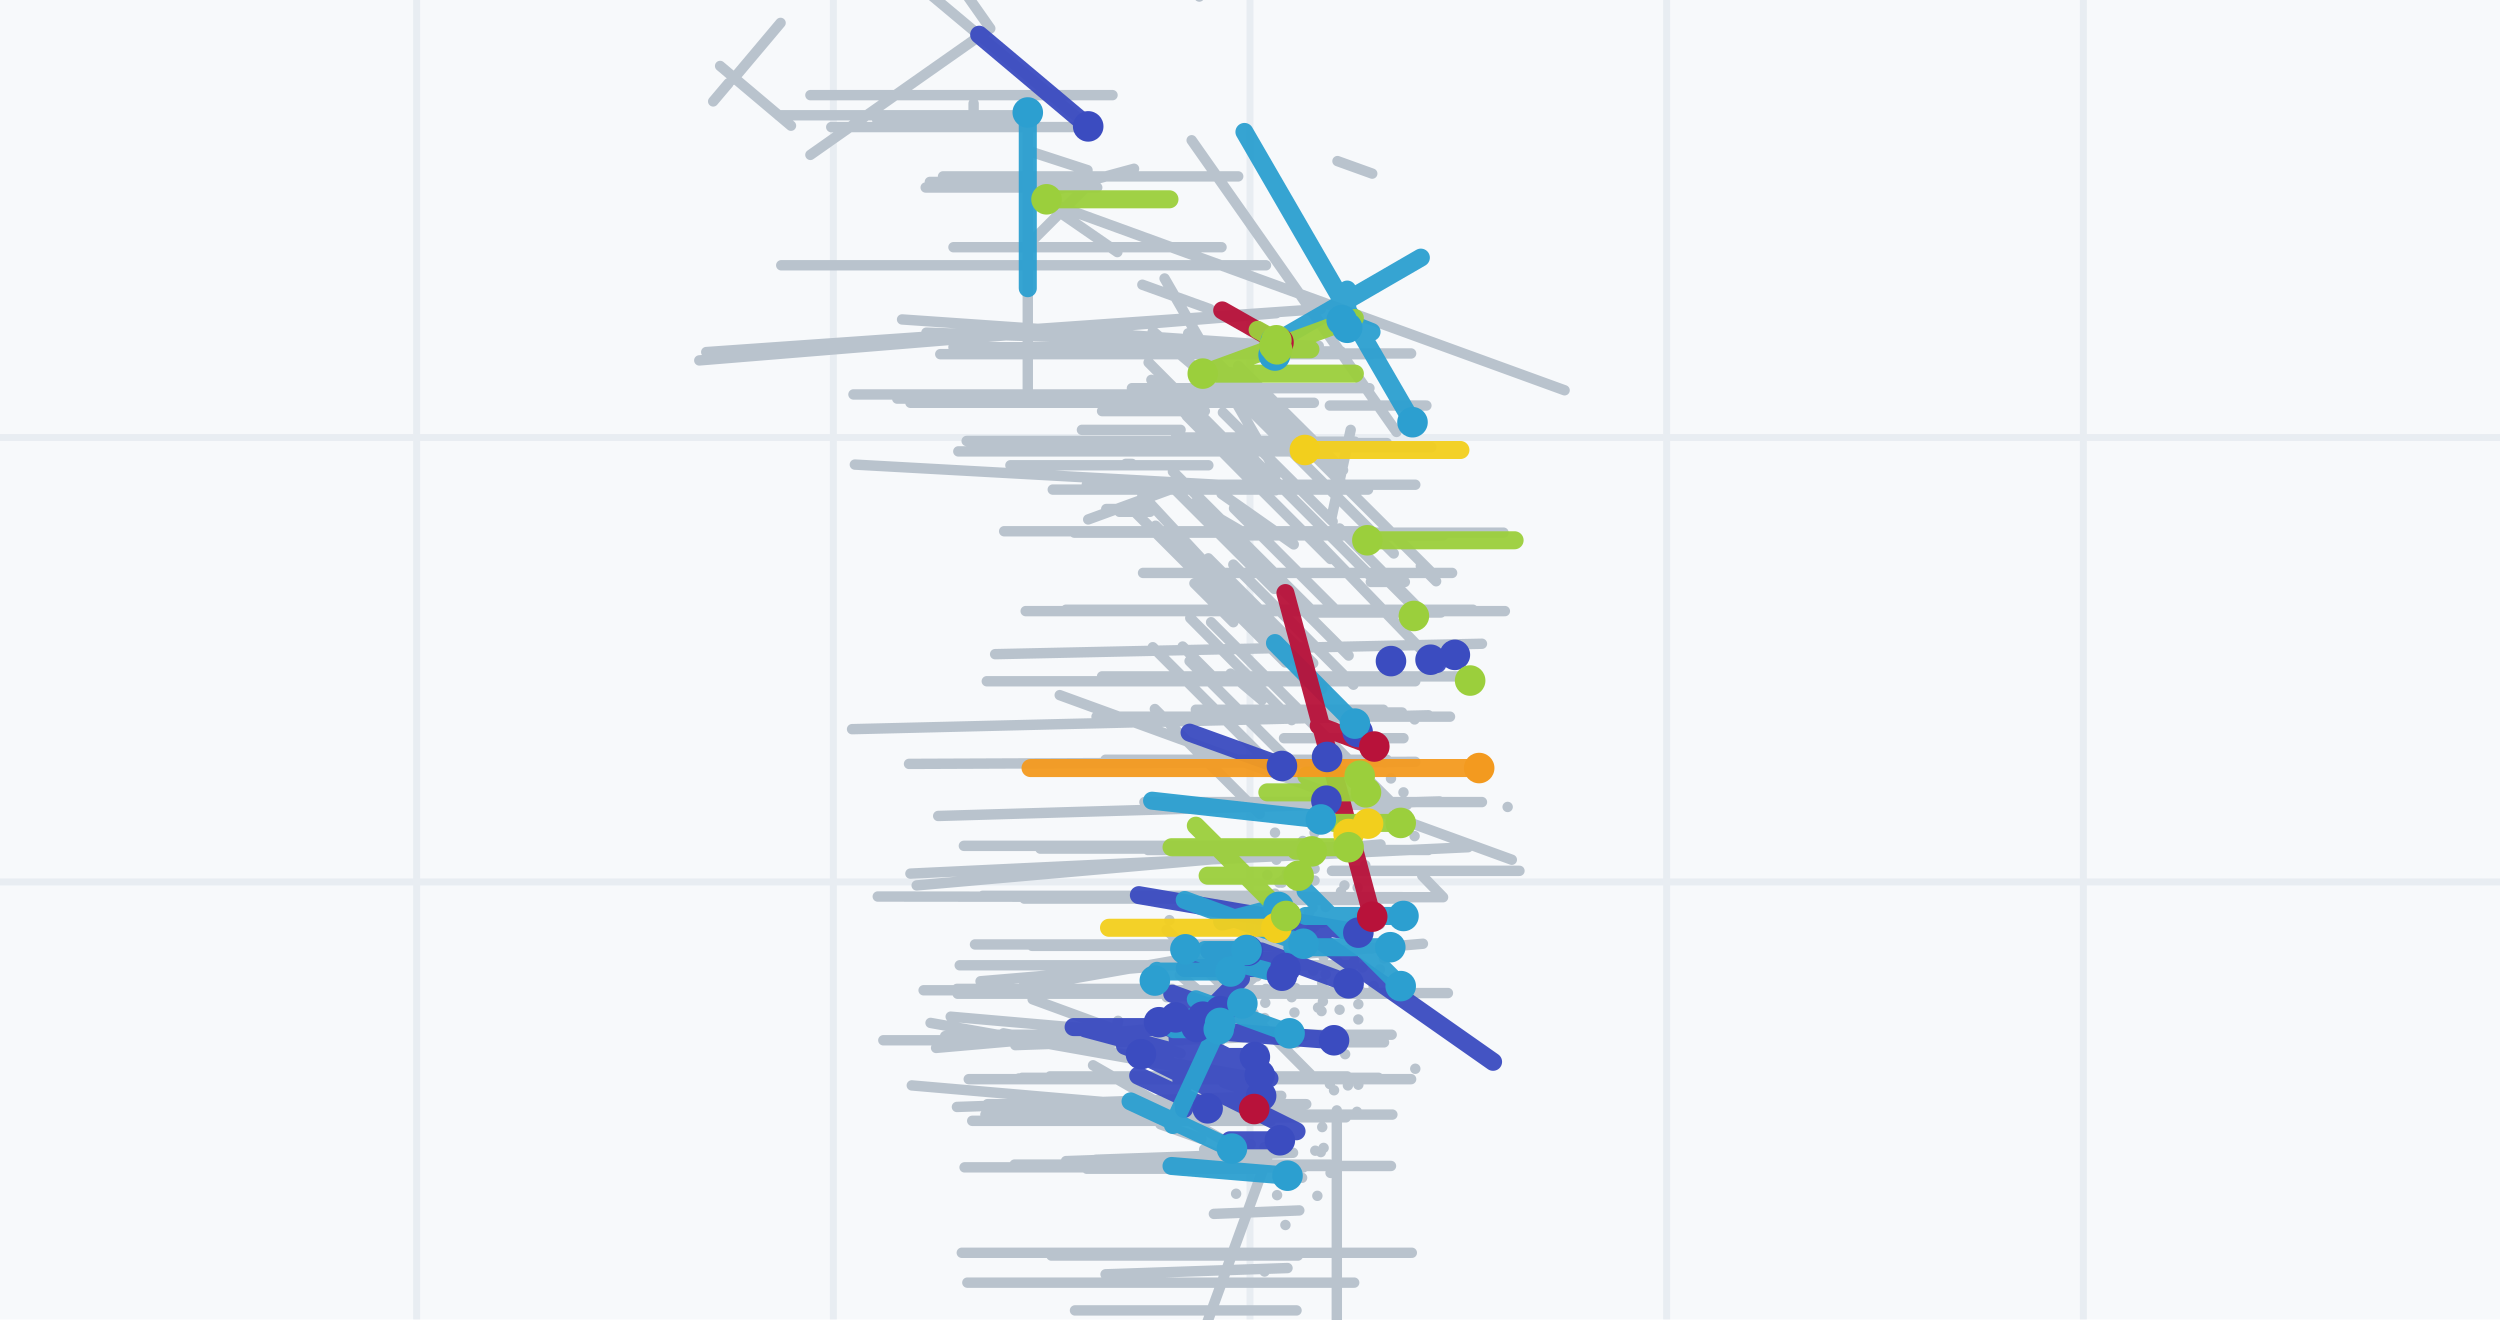
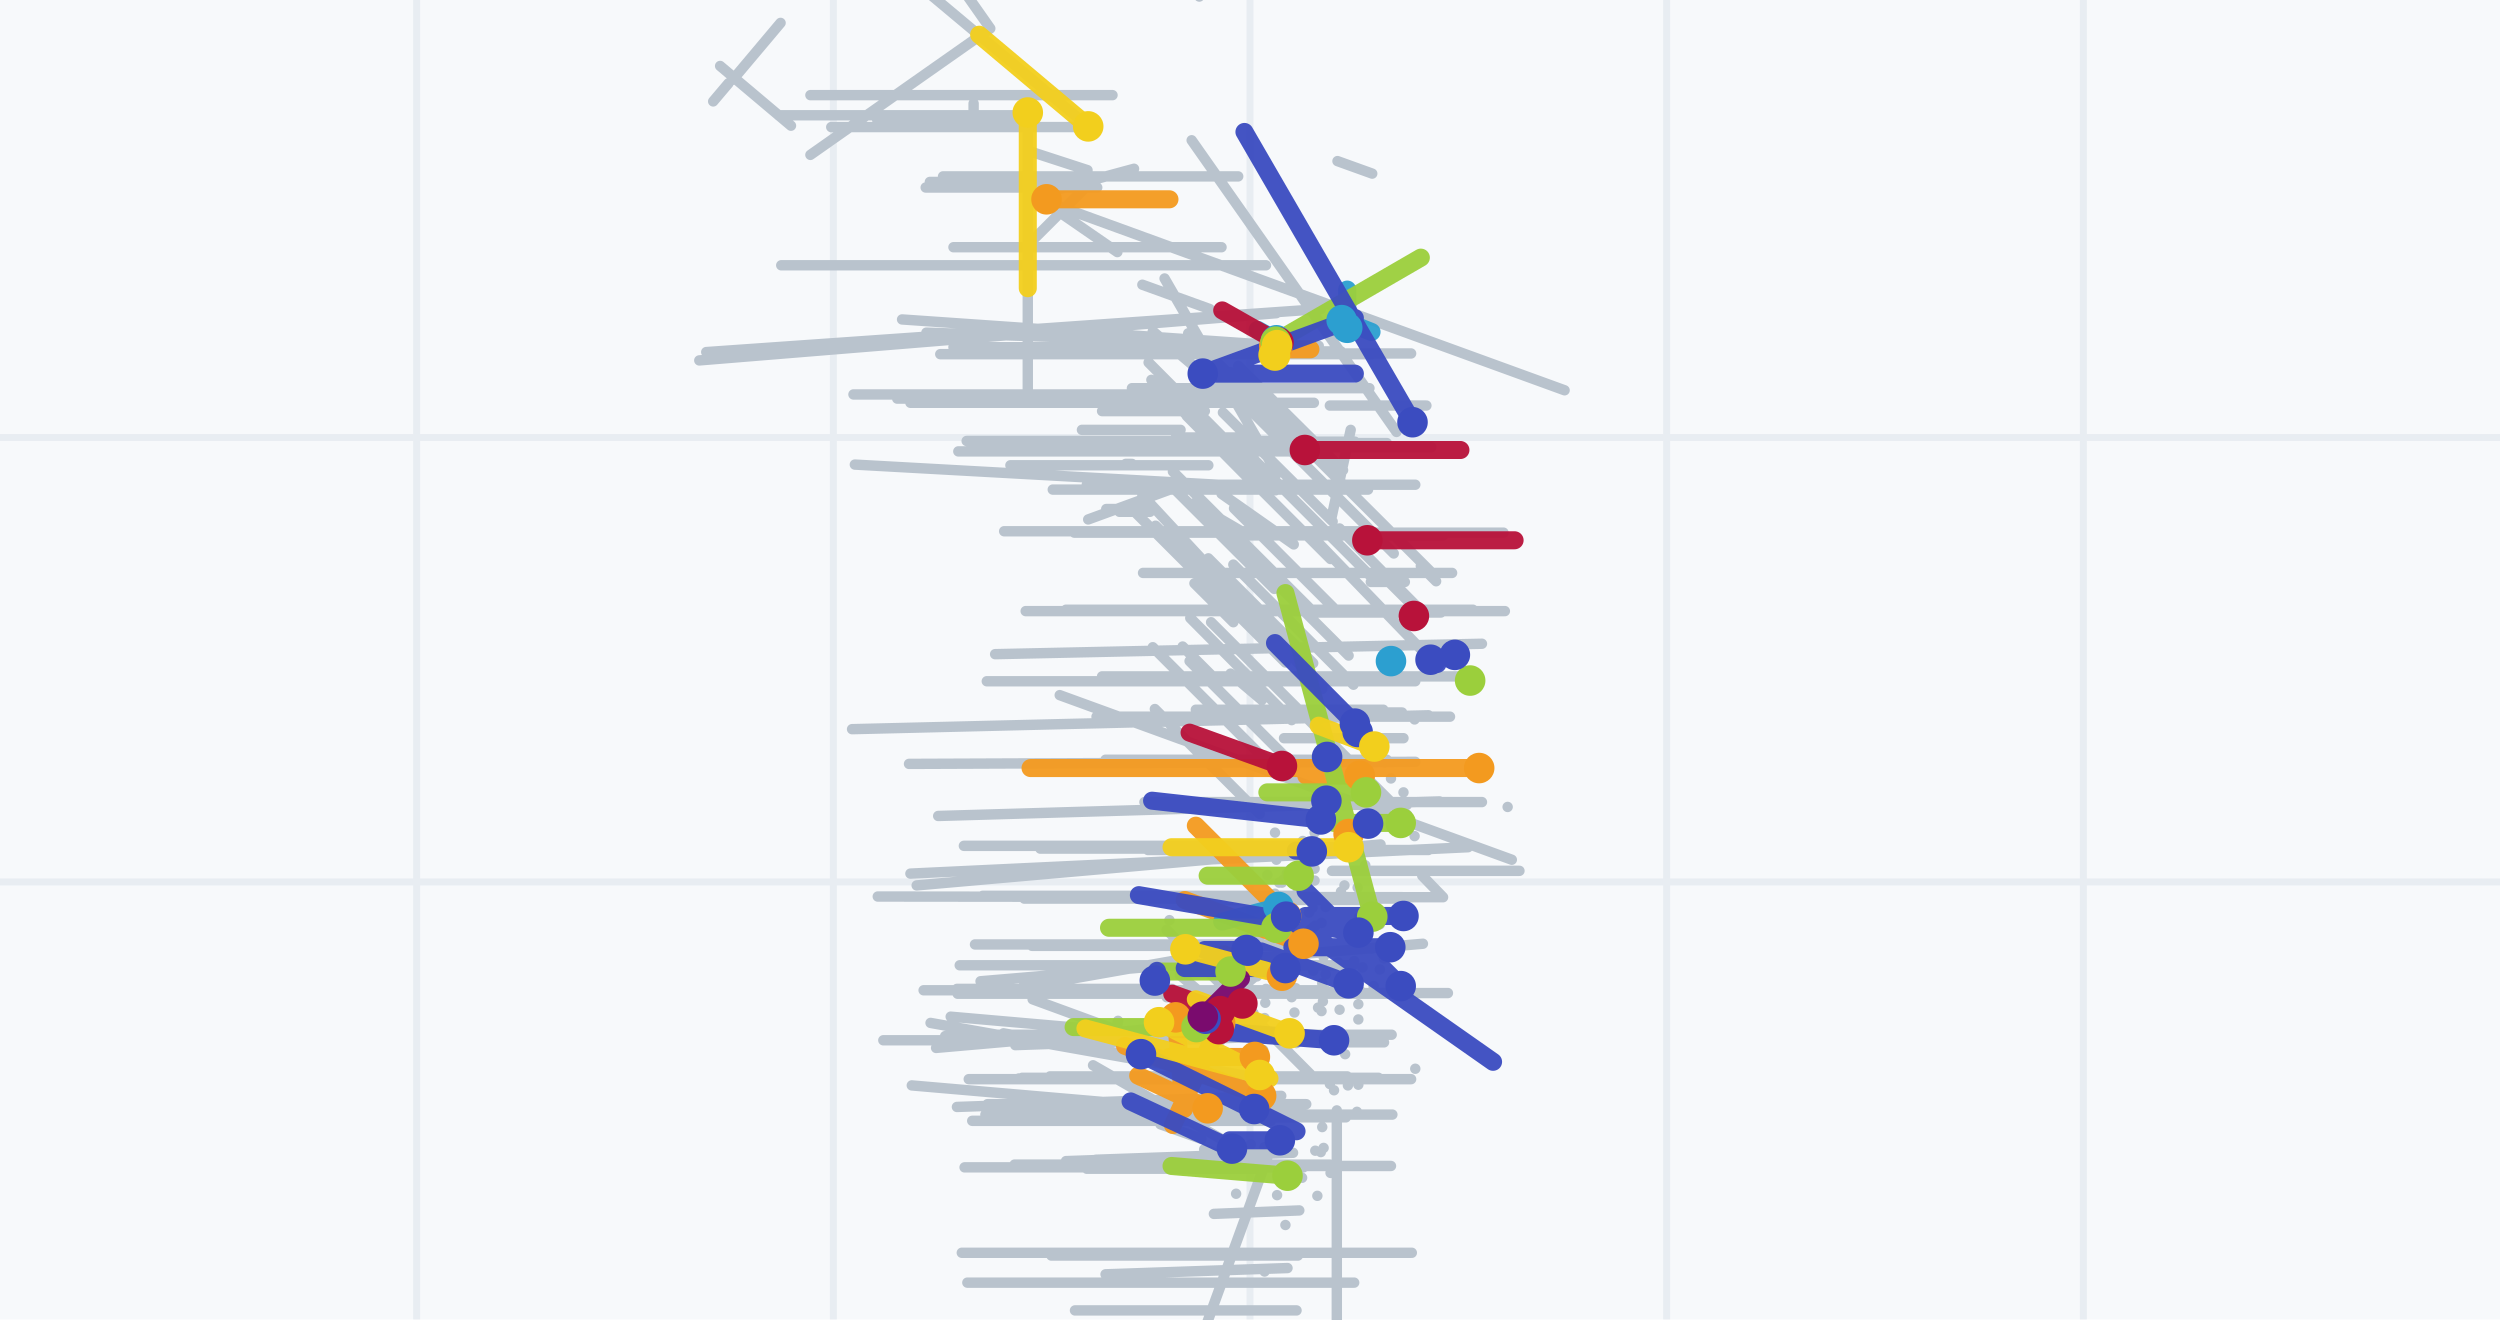
<svg xmlns="http://www.w3.org/2000/svg" viewBox="0 0 360 190" width="360" height="190" role="img" aria-label="drill plan">
  <rect width="360" height="190" fill="#f7f9fb" />
  <line x1="60" y1="0" x2="60" y2="190" stroke="#e8edf2" />
  <line x1="120" y1="0" x2="120" y2="190" stroke="#e8edf2" />
  <line x1="180" y1="0" x2="180" y2="190" stroke="#e8edf2" />
  <line x1="240" y1="0" x2="240" y2="190" stroke="#e8edf2" />
  <line x1="300" y1="0" x2="300" y2="190" stroke="#e8edf2" />
  <line x1="0" y1="63" x2="360" y2="63" stroke="#e8edf2" />
  <line x1="0" y1="127" x2="360" y2="127" stroke="#e8edf2" />
  <path d="M201.9 102.6L194.7 102.6M170.0 151.7L148.7 143.9M173.0 164.0L167.1 161.9M193.4 118.8L188.9 118.8M202.1 106.3L184.9 106.3M169.9 140.4L180.8 149.6M168.4 152.0L166.6 151.4M182.6 158.2L176.2 155.9M177.1 166.9L173.4 165.5M190.4 99.2L164.5 71.3M181.7 100.8L177.2 97.0M177.6 89.6L172.0 84.0M189.0 88.0L168.9 67.9M186.0 103.7L171.4 89.0M204.1 87.4L192.9 76.1M183.5 84.8L168.4 69.7M198.2 83.8L177.8 63.4M192.3 87.8L177.7 73.2M186.3 78.4L175.9 71.1M185.1 95.4L163.1 73.4M173.5 59.2L158.7 59.2M179.1 76.7L171.9 72.5M166.0 73.3L159.3 73.3M165.6 73.7L161.2 73.7M170.0 61.9L155.8 61.9M170.1 69.9L156.7 74.8M163.0 66.8L162.1 66.8M179.6 68.7L170.9 59.9M183.7 70.6L165.4 52.2M191.7 74.9L176.1 59.4M174.0 67.0L145.5 67.0M194.9 98.6L177.6 81.3M186.6 63.5L171.1 48.0M193.4 67.7L178.3 52.7M200.7 79.7L175.5 54.5M206.3 82.6L177.2 53.6M156.7 18.2L131.7 -2.7M147.3 16.6L112.1 16.6M148.0 16.2L148.0 57.8M189.1 95.5L174.0 80.4M142.6 4.1L127.0 -18.1M142.6 4.1L116.7 22.3M183.1 165.0L162.6 221.3M192.5 159.9L192.5 223.7M140.2 17.8L140.2 14.9M164.5 41.0L174.2 44.5M150.6 29.2L160.9 36.3M150.4 27.8L163.3 24.3M183.5 92.7L166.4 75.7M141.4 26.4L156.3 26.4M167.7 40.1L183.9 68.2M174.2 146.1L189.4 133.3M104.9 12.0L102.7 14.6M105.5 11.5L112.4 3.3M103.7 9.5L113.9 18.1M181.4 117.2L166.3 102.1M173.2 53.8L166.0 47.7M191.5 58.4L205.4 58.4M197.4 83.8L202.3 83.8M191.7 74.7L194.5 61.9M182.4 109.6L166.0 93.2M186.5 110.4L171.3 95.2M174.7 97.5L170.3 93.1M168.0 143.6L186.6 142.3M157.7 26.2L133.9 26.2M157.6 25.7L148.4 34.9M194.2 94.4L193.7 93.9M193.9 94.1L173.1 73.3M191.6 80.5L165.8 54.7M205.3 94.2L188.9 77.2M178.9 139.6L171.5 139.6M201.9 117.1L174.4 89.6M203.8 87.6L198.7 82.5M188.7 154.7L168.0 133.9M207.8 129.2L204.8 126.1M191.9 150.1L199.3 150.1M191.8 125.4L218.8 125.4M204.8 88.8L204.8 88.8M191.9 75.1L191.9 75.1M213.4 115.5L164.8 115.5M206.8 83.7L204.6 81.5M160.9 147.5L161.0 147.0M156.6 24.5L148.0 21.7M185.0 163.8L183.4 163.8M217.7 123.8L152.6 100.1M225.3 56.2L148.6 28.3M197.6 25.0L192.6 23.2M190.2 44.5L101.7 50.7M183.8 45.1L100.7 51.9M197.2 55.9L163.0 55.9M182.9 57.4L129.2 57.4M179.1 56.8L122.9 56.8M199.7 63.8L143.5 63.8M189.2 58.0L131.1 58.0M190.2 65.0L138.0 65.0M197.0 70.5L151.6 70.5M203.8 69.8L156.5 69.8M178.2 63.0L169.3 63.0M188.0 70.5L123.1 66.9M195.8 76.5L144.6 76.5M209.1 82.5L164.6 82.5M212.1 87.8L153.5 87.8M193.1 50.6L153.6 50.6M211.4 122.0L131.1 125.8M207.7 129.2L126.4 129.1M204.9 135.9L141.2 141.3M213.4 92.7L143.3 94.2M205.7 103.0L122.7 105.0M207.3 115.4L135.1 117.5M203.8 109.7L130.9 110.0M182.9 57.4L182.9 57.4M196.0 142.8L156.0 142.8M208.8 103.2L157.9 103.2M199.2 102.2L172.2 102.2M197.5 115.8L169.2 115.8M202.6 115.9L169.4 115.9M174.1 160.0L131.3 156.3M183.0 161.4L140.0 161.4M181.4 167.2L157.4 153.4M170.6 153.8L134.0 147.3M170.2 149.8L127.2 149.8M168.8 142.4L137.8 142.4M171.0 138.0L147.2 142.2M175.8 149.8L136.9 146.4M181.5 146.8L134.8 150.9M188.1 159.0L142.2 159.0M175.6 155.4L139.5 155.4M188.7 155.3L146.7 155.3M187.8 149.2L136.1 149.2M193.8 160.9L145.0 160.9M187.7 168.1L138.9 168.1M200.5 160.5L141.9 160.5M198.5 155.2L147.2 155.2M195.5 149.0L141.8 149.0M200.4 149.0L187.0 149.0M187.7 136.2L148.6 136.2M196.3 129.6L170.4 129.6M194.4 122.0L181.2 122.0M182.4 136.0L140.4 136.0M186.5 129.0L141.5 129.0M187.3 121.8L168.3 121.8M197.1 112.5L197.1 112.5M195.0 138.4L195.0 138.4M195.5 127.8L195.5 127.8M179.8 139.9L179.8 139.9M186.7 128.7L186.7 128.7M188.5 131.4L188.5 131.4M184.2 127.1L184.2 127.1M180.7 134.9L180.7 134.9M199.3 138.0L199.3 138.0M196.7 135.1L196.7 135.1M175.9 35.6L137.3 35.6M186.9 180.8L151.4 180.8M178.3 25.4L135.8 25.4M203.3 180.4L138.5 180.4M195.0 184.7L139.3 184.7M186.7 188.7L154.8 188.7M148.5 17.2L126.3 17.2M200.8 143.1L137.9 143.1M194.8 139.0L138.2 139.0M190.9 142.6L133.0 142.6M205.7 122.4L165.3 122.4M198.8 121.6L132.0 127.5M189.9 49.8L133.4 47.9M184.7 49.8L129.9 46.0M178.5 50.0L137.3 50.0M190.8 122.2L149.8 122.2M195.1 63.6L141.4 63.6M181.6 143.0L139.4 143.0M175.2 142.6L139.6 142.6M199.7 109.4L159.2 109.4M185.8 63.5L139.2 63.5M206.1 64.4L152.7 64.4M203.2 50.9L151.1 50.9M197.5 51.0L135.4 51.0M182.1 121.8L138.8 121.8M165.4 142.6L144.0 142.6M208.5 143.0L140.2 143.0M191.5 167.7L146.1 167.7M200.3 167.9L149.0 167.9M194.0 155.0L151.2 155.0M203.2 155.4L156.4 155.4M156.5 18.3L119.7 18.3M160.2 13.7L116.7 13.7M158.0 27.0L133.3 27.0M201.9 129.4L147.5 129.4M181.6 155.3L144.5 148.8M181.4 168.3L156.5 168.3M203.8 98.1L142.1 98.1M211.1 97.4L158.7 97.4M207.5 88.2L189.7 88.2M216.7 88.0L147.7 88.0M207.8 77.1L176.3 77.1M216.5 76.7L154.7 76.7M182.3 38.2L112.5 38.2M190.3 145.6L190.3 145.6M217.1 116.2L217.1 116.2M172.7 -0.5L172.7 -0.5M193.6 127.5L193.6 127.5M190.4 162.3L190.4 162.3M203.7 120.4L203.7 120.4M203.8 153.9L203.8 153.9M203.7 103.6L203.7 103.6M197.1 111.0L197.1 111.0M195.5 110.2L195.5 110.2M195.6 113.1L195.6 113.1M195.8 142.8L195.8 142.8M195.6 136.7L195.6 136.7M197.3 131.1L197.3 131.1M197.0 134.4L197.0 134.4M197.5 136.6L197.5 136.6M199.4 109.8L199.4 109.8M200.3 112.1L200.3 112.1M202.1 114.1L202.1 114.1M202.6 117.3L202.6 117.3M198.7 139.6L198.7 139.6M195.7 132.1L195.7 132.1M189.8 145.1L189.8 145.1M192.5 143.1L192.5 143.1M182.1 138.0L182.1 138.0M198.7 133.1L198.7 133.1M185.5 132.0L185.5 132.0M197.8 142.0L197.8 142.0M189.1 139.8L189.1 139.8M187.2 127.2L187.2 127.2M190.6 137.8L190.6 137.8M179.7 155.9L179.7 155.9M180.1 143.0L180.1 143.0M185.3 121.8L185.3 121.8M183.8 123.8L183.8 123.8M180.5 145.9L180.5 145.9M180.7 148.3L180.7 148.3M182.5 126.0L182.5 126.0M180.7 130.8L180.7 130.8M181.0 140.6L181.0 140.6M181.5 133.3L181.5 133.3M189.0 130.7L189.0 130.7M193.1 128.4L193.1 128.4M193.9 122.2L193.9 122.2M190.3 132.9L190.3 132.9M186.5 135.7L186.5 135.7M170.7 138.3L170.7 138.3M170.7 140.5L170.7 140.5M168.4 132.5L168.4 132.5M185.8 125.2L185.8 125.2M189.3 119.9L189.3 119.9M195.6 156.2L195.6 156.2M190.6 165.3L190.6 165.3M194.1 156.3L194.1 156.3M195.4 160.1L195.4 160.1M193.7 151.8L193.7 151.8M190.9 140.3L190.9 140.3M196.2 139.3L196.2 139.3M185.1 139.7L185.1 139.7M186.0 143.6L186.0 143.6M191.0 155.2L191.0 155.2M191.5 156.1L191.5 156.1M192.1 157.0L192.1 157.0M186.6 148.1L186.6 148.1M185.6 141.8L185.6 141.8M184.8 137.5L184.8 137.5M186.4 145.8L186.4 145.8M186.7 150.2L186.7 150.2M178.4 165.8L178.4 165.8M173.4 161.5L173.4 161.5M170.3 158.9L170.3 158.9M179.2 158.4L179.2 158.4M195.6 144.6L195.6 144.6M195.6 146.8L195.6 146.8M190.5 144.2L190.5 144.2M180.1 164.8L180.1 164.8M182.1 165.2L182.1 165.2M177.4 159.9L177.4 159.9M182.2 144.4L182.2 144.4M182.1 146.6L182.1 146.6M182.0 149.0L182.0 149.0M181.9 151.2L181.9 151.2M182.0 153.5L182.0 153.5M181.9 151.6L181.9 151.6M184.8 126.7L184.8 126.7M184.6 127.1L184.6 127.1M183.6 128.7L183.6 128.7M189.4 165.7L189.4 165.7M191.6 168.9L191.6 168.9M190.2 165.9L190.2 165.9M187.5 169.6L187.5 169.6M189.7 172.2L189.7 172.2M185.1 176.4L185.1 176.4M183.9 172.1L183.9 172.1M178.0 171.9L178.0 171.9M192.9 145.4L192.9 145.4M189.3 126.8L189.3 126.8M174.2 143.4L174.2 143.4M182.3 142.4L182.3 142.4M190.4 141.6L190.4 141.6M181.3 135.4L181.3 135.4M185.3 125.8L185.3 125.8M183.0 130.4L183.0 130.4M189.4 117.4L189.4 117.4M187.6 121.1L187.6 121.1M187.2 121.8L187.2 121.8M189.3 125.1L189.3 125.1M195.9 142.7L195.9 142.7M194.3 134.3L194.3 134.3M196.1 117.6L196.1 117.6M197.9 113.1L197.9 113.1M196.6 124.6L196.6 124.6M183.6 119.9L183.6 119.9M186.5 138.9L186.5 138.9M190.9 130.6L190.9 130.6M192.7 138.6L192.7 138.6M182.1 183.1L182.1 183.1M185.4 182.6L159.2 183.5M182.0 166.2L153.5 167.2M186.2 166.0L157.8 167.0M179.0 149.4L156.6 150.2M186.6 149.1L146.2 150.5M184.5 157.8L137.8 159.4M187.1 174.3L174.8 174.8M201.1 62.2L171.6 20.2" stroke="#b9c3cd" stroke-width="1.5" fill="none" stroke-linecap="round" />
-   <path d="M169.3 146.5L170.5 159.7M180.7 152.2L168.4 152.2M172.3 147.9L154.6 147.9M181.6 157.8L162.0 150.6M173.9 159.6L163.9 154.9M184.6 140.5L176.2 137.4M184.6 110.3L171.3 105.5M194.2 141.6L181.6 137.0M175.7 145.6L168.8 143.1M181.4 154.8L156.3 148.1M166.9 147.2L182.8 155.3M173.2 146.4L178.7 140.9M156.7 18.2L141.0 5.0M185.2 132.0L215.0 152.9M191.0 115.3L191.0 115.3M192.1 149.8L175.1 148.5M195.6 134.3L164.0 128.9M164.3 151.8L186.7 162.9M200.3 95.2L200.1 95.8M206.0 95.0L207.0 95.6M179.7 136.9L174.1 136.9M209.5 94.3L209.5 94.2M173.6 146.7L166.5 146.7M191.1 109.0L191.1 109.0M184.3 164.2L177.1 164.2M195.5 105.4L195.5 105.4M185.1 139.4L170.6 139.4" stroke="#3b4cc0" stroke-width="2.6" fill="none" stroke-linecap="round" opacity=".95" />
-   <path d="M184.1 130.6L176.0 132.7M175.5 148.2L169.0 148.2M177.4 165.4L162.8 158.6M185.4 169.3L168.7 167.9M185.7 148.8L172.2 143.9M187.7 135.9L170.6 129.6M178.9 144.5L171.5 146.5M170.7 136.7L182.4 139.8M175.7 147.3L168.9 162.0M148.0 16.2L148.0 41.5M195.1 104.2L183.6 92.6M183.7 49.2L204.6 37.1M201.7 142.0L188.0 128.3M190.2 118.0L165.9 115.3M166.3 141.2L166.6 139.8M202.1 131.9L188.0 131.9M200.2 136.4L186.1 136.4M179.5 136.8L173.5 136.8M177.2 139.9L166.7 139.9M203.4 60.8L179.2 19.0M183.9 49.7L183.9 49.7M183.4 51.1L183.4 51.1M183.6 51.2L183.6 51.2M193.2 46.1L197.5 47.8M194.0 47.2L194.0 41.7" stroke="#2c9fd0" stroke-width="2.6" fill="none" stroke-linecap="round" opacity=".95" />
-   <path d="M197.9 107.5L189.9 104.5M184.1 49.3L176.0 44.7M197.6 132.0L185.1 85.4M180.6 159.7L180.4 159.7" stroke="#b8123a" stroke-width="2.6" fill="none" stroke-linecap="round" opacity=".95" />
-   <path d="M183.8 133.6L159.7 133.6M187.9 64.8L210.3 64.8M194.2 120.1L194.3 119.3M197.0 118.6L197.0 118.6" stroke="#f2cf1d" stroke-width="2.6" fill="none" stroke-linecap="round" opacity=".95" />
-   <path d="M187.0 126.1L173.9 126.1M196.7 114.1L182.5 114.1M201.7 118.5L192.1 118.5M150.7 28.7L168.4 28.7M196.9 77.8L218.1 77.8M173.2 53.8L195.1 45.8M173.2 53.8L195.1 53.8M185.2 131.9L172.2 118.9M183.8 49.0L181.1 47.5M211.7 98.0L211.6 98.0M194.2 122.0L168.7 122.0M188.9 122.6L186.6 122.5M195.8 111.7L188.1 111.7M183.5 49.8L183.5 49.8M203.6 88.7L203.6 88.7M183.9 50.3L188.7 50.3" stroke="#9bcf3c" stroke-width="2.6" fill="none" stroke-linecap="round" opacity=".95" />
-   <path d="M213.0 110.6L148.4 110.6" stroke="#f39a1f" stroke-width="2.6" fill="none" stroke-linecap="round" opacity=".95" />
-   <path d="M167.1 146.5a2.2 2.2 0 1 0 4.4 0a2.2 2.2 0 1 0-4.4 0M178.5 152.2a2.2 2.2 0 1 0 4.4 0a2.2 2.2 0 1 0-4.4 0M170.1 147.9a2.2 2.2 0 1 0 4.4 0a2.2 2.2 0 1 0-4.4 0M179.4 157.8a2.2 2.2 0 1 0 4.4 0a2.2 2.2 0 1 0-4.4 0M171.7 159.6a2.2 2.2 0 1 0 4.4 0a2.2 2.2 0 1 0-4.4 0M182.4 140.5a2.2 2.2 0 1 0 4.4 0a2.2 2.2 0 1 0-4.4 0M182.4 110.3a2.2 2.2 0 1 0 4.4 0a2.2 2.2 0 1 0-4.4 0M192.0 141.6a2.2 2.2 0 1 0 4.4 0a2.2 2.2 0 1 0-4.4 0M173.5 145.6a2.2 2.2 0 1 0 4.4 0a2.2 2.2 0 1 0-4.4 0M179.2 154.8a2.2 2.2 0 1 0 4.4 0a2.2 2.2 0 1 0-4.4 0M164.7 147.2a2.2 2.2 0 1 0 4.4 0a2.2 2.2 0 1 0-4.4 0M171.0 146.4a2.2 2.2 0 1 0 4.4 0a2.2 2.2 0 1 0-4.4 0M154.5 18.2a2.2 2.2 0 1 0 4.4 0a2.2 2.2 0 1 0-4.4 0M183.0 132.0a2.2 2.2 0 1 0 4.4 0a2.2 2.2 0 1 0-4.4 0M188.8 115.3a2.2 2.2 0 1 0 4.4 0a2.2 2.2 0 1 0-4.4 0M189.9 149.8a2.2 2.2 0 1 0 4.4 0a2.2 2.2 0 1 0-4.4 0M193.4 134.3a2.2 2.2 0 1 0 4.4 0a2.2 2.2 0 1 0-4.4 0M162.1 151.8a2.2 2.2 0 1 0 4.4 0a2.2 2.2 0 1 0-4.4 0M198.1 95.2a2.2 2.2 0 1 0 4.4 0a2.2 2.2 0 1 0-4.4 0M203.8 95.0a2.2 2.2 0 1 0 4.4 0a2.2 2.2 0 1 0-4.4 0M177.5 136.9a2.2 2.2 0 1 0 4.4 0a2.2 2.2 0 1 0-4.4 0M207.3 94.3a2.2 2.2 0 1 0 4.4 0a2.2 2.2 0 1 0-4.4 0M171.4 146.7a2.2 2.2 0 1 0 4.4 0a2.2 2.2 0 1 0-4.4 0M188.9 109.0a2.2 2.2 0 1 0 4.4 0a2.2 2.2 0 1 0-4.4 0M182.1 164.2a2.2 2.2 0 1 0 4.4 0a2.2 2.2 0 1 0-4.4 0M193.3 105.4a2.2 2.2 0 1 0 4.4 0a2.2 2.2 0 1 0-4.4 0M182.9 139.4a2.2 2.2 0 1 0 4.4 0a2.2 2.2 0 1 0-4.4 0" fill="#3b4cc0" />
-   <path d="M181.9 130.6a2.2 2.2 0 1 0 4.4 0a2.2 2.2 0 1 0-4.4 0M173.3 148.2a2.2 2.2 0 1 0 4.4 0a2.2 2.2 0 1 0-4.4 0M175.2 165.4a2.2 2.2 0 1 0 4.4 0a2.2 2.2 0 1 0-4.4 0M183.2 169.3a2.2 2.2 0 1 0 4.4 0a2.2 2.2 0 1 0-4.4 0M183.5 148.8a2.2 2.2 0 1 0 4.4 0a2.2 2.2 0 1 0-4.4 0M185.5 135.9a2.2 2.2 0 1 0 4.4 0a2.2 2.2 0 1 0-4.4 0M176.7 144.5a2.2 2.2 0 1 0 4.4 0a2.2 2.2 0 1 0-4.4 0M168.5 136.7a2.2 2.2 0 1 0 4.4 0a2.2 2.2 0 1 0-4.4 0M173.5 147.3a2.2 2.2 0 1 0 4.4 0a2.2 2.2 0 1 0-4.4 0M145.8 16.2a2.2 2.2 0 1 0 4.4 0a2.2 2.2 0 1 0-4.4 0M192.9 104.2a2.2 2.2 0 1 0 4.4 0a2.2 2.2 0 1 0-4.4 0M181.5 49.2a2.2 2.2 0 1 0 4.4 0a2.2 2.2 0 1 0-4.4 0M199.5 142.0a2.2 2.2 0 1 0 4.4 0a2.2 2.2 0 1 0-4.4 0M188.0 118.0a2.2 2.2 0 1 0 4.4 0a2.2 2.2 0 1 0-4.4 0M164.1 141.2a2.2 2.2 0 1 0 4.4 0a2.2 2.2 0 1 0-4.4 0M199.9 131.9a2.2 2.2 0 1 0 4.4 0a2.2 2.2 0 1 0-4.4 0M198.0 136.4a2.2 2.2 0 1 0 4.4 0a2.2 2.2 0 1 0-4.4 0M177.3 136.8a2.2 2.2 0 1 0 4.4 0a2.2 2.2 0 1 0-4.4 0M175.0 139.9a2.2 2.2 0 1 0 4.4 0a2.2 2.2 0 1 0-4.4 0M201.2 60.8a2.2 2.2 0 1 0 4.4 0a2.2 2.2 0 1 0-4.4 0M181.7 49.7a2.2 2.2 0 1 0 4.4 0a2.2 2.2 0 1 0-4.4 0M181.2 51.1a2.2 2.2 0 1 0 4.4 0a2.2 2.2 0 1 0-4.4 0M181.4 51.2a2.2 2.2 0 1 0 4.4 0a2.2 2.2 0 1 0-4.4 0M191.0 46.1a2.2 2.2 0 1 0 4.4 0a2.2 2.2 0 1 0-4.4 0M191.8 47.2a2.2 2.2 0 1 0 4.4 0a2.2 2.2 0 1 0-4.4 0" fill="#2c9fd0" />
-   <path d="M195.7 107.5a2.2 2.2 0 1 0 4.4 0a2.2 2.2 0 1 0-4.4 0M181.9 49.3a2.2 2.2 0 1 0 4.4 0a2.2 2.2 0 1 0-4.4 0M195.4 132.0a2.2 2.2 0 1 0 4.4 0a2.2 2.2 0 1 0-4.4 0M178.4 159.7a2.2 2.2 0 1 0 4.4 0a2.2 2.2 0 1 0-4.4 0" fill="#b8123a" />
-   <path d="M181.6 133.6a2.2 2.2 0 1 0 4.4 0a2.2 2.2 0 1 0-4.4 0M185.7 64.8a2.2 2.2 0 1 0 4.4 0a2.2 2.2 0 1 0-4.4 0M192.0 120.1a2.2 2.2 0 1 0 4.4 0a2.2 2.2 0 1 0-4.4 0M194.8 118.6a2.2 2.2 0 1 0 4.4 0a2.2 2.2 0 1 0-4.4 0" fill="#f2cf1d" />
-   <path d="M184.8 126.1a2.2 2.2 0 1 0 4.4 0a2.2 2.2 0 1 0-4.4 0M194.5 114.1a2.2 2.2 0 1 0 4.4 0a2.2 2.2 0 1 0-4.4 0M199.5 118.5a2.2 2.2 0 1 0 4.4 0a2.2 2.2 0 1 0-4.4 0M148.5 28.7a2.2 2.2 0 1 0 4.4 0a2.2 2.2 0 1 0-4.4 0M194.7 77.8a2.2 2.2 0 1 0 4.4 0a2.2 2.2 0 1 0-4.4 0M171.0 53.8a2.2 2.2 0 1 0 4.4 0a2.2 2.2 0 1 0-4.4 0M171.0 53.8a2.2 2.2 0 1 0 4.4 0a2.2 2.2 0 1 0-4.4 0M183.0 131.9a2.2 2.2 0 1 0 4.4 0a2.2 2.2 0 1 0-4.4 0M181.6 49.0a2.2 2.2 0 1 0 4.4 0a2.2 2.2 0 1 0-4.4 0M209.5 98.0a2.2 2.2 0 1 0 4.4 0a2.2 2.2 0 1 0-4.4 0M192.0 122.0a2.2 2.2 0 1 0 4.4 0a2.2 2.2 0 1 0-4.4 0M186.7 122.6a2.2 2.2 0 1 0 4.4 0a2.2 2.2 0 1 0-4.4 0M193.6 111.7a2.2 2.2 0 1 0 4.4 0a2.2 2.2 0 1 0-4.4 0M181.3 49.8a2.2 2.2 0 1 0 4.4 0a2.2 2.2 0 1 0-4.4 0M201.4 88.7a2.2 2.2 0 1 0 4.4 0a2.2 2.2 0 1 0-4.4 0M181.7 50.3a2.2 2.2 0 1 0 4.4 0a2.2 2.2 0 1 0-4.4 0" fill="#9bcf3c" />
-   <path d="M210.8 110.6a2.2 2.2 0 1 0 4.4 0a2.2 2.2 0 1 0-4.4 0" fill="#f39a1f" />
+   <path d="M169.3 146.5L170.5 159.7M180.7 152.2L168.4 152.2M181.6 157.8L162.0 150.6M173.9 159.6L163.9 154.9M184.6 140.5L176.2 137.4M187.7 135.9L170.6 129.6M175.7 147.3L168.9 162.0M213.0 110.6L148.4 110.6M150.7 28.7L168.4 28.7M185.2 131.9L172.2 118.9M194.2 120.1L194.3 119.3M195.8 111.7L188.1 111.7M183.5 49.8L183.5 49.8M183.9 50.3L188.7 50.3" stroke="#f39a1f" stroke-width="2.6" fill="none" stroke-linecap="round" opacity=".95" />
+   <path d="M184.1 130.6L176.0 132.7M183.8 49.0L181.1 47.5M200.3 95.2L200.1 95.8M193.2 46.1L197.5 47.8M194.0 47.2L194.0 41.7" stroke="#2c9fd0" stroke-width="2.6" fill="none" stroke-linecap="round" opacity=".95" />
+   <path d="M175.5 148.2L169.0 148.2M184.6 110.3L171.3 105.5M178.9 144.5L171.5 146.5M175.7 145.6L168.8 143.1M196.9 77.8L218.1 77.8M187.9 64.8L210.3 64.8M184.1 49.3L176.0 44.7M203.6 88.7L203.6 88.7" stroke="#b8123a" stroke-width="2.6" fill="none" stroke-linecap="round" opacity=".95" />
+   <path d="M172.3 147.9L154.6 147.9M185.4 169.3L168.7 167.9M183.8 133.6L159.7 133.6M187.0 126.1L173.9 126.1M196.7 114.1L182.5 114.1M201.7 118.5L192.1 118.5M183.7 49.2L204.6 37.1M197.6 132.0L185.1 85.4M211.7 98.0L211.6 98.0M177.2 139.9L166.7 139.9" stroke="#9bcf3c" stroke-width="2.6" fill="none" stroke-linecap="round" opacity=".95" />
+   <path d="M177.4 165.4L162.8 158.6M194.2 141.6L181.6 137.0M173.2 53.8L195.1 45.8M173.2 53.8L195.1 53.8M195.1 104.2L183.6 92.6M185.2 132.0L215.0 152.9M201.7 142.0L188.0 128.3M191.0 115.3L191.0 115.3M192.1 149.8L175.1 148.5M195.6 134.3L164.0 128.9M190.2 118.0L165.9 115.3M164.3 151.8L186.7 162.9M166.3 141.2L166.6 139.8M206.0 95.0L207.0 95.6M179.7 136.9L174.1 136.9M209.5 94.3L209.5 94.2M197.0 118.6L197.0 118.6M173.6 146.7L166.5 146.7M191.1 109.0L191.1 109.0M184.3 164.2L177.1 164.2M202.1 131.9L188.0 131.9M195.5 105.4L195.5 105.4M185.1 139.4L170.6 139.4M200.2 136.4L186.1 136.4M179.5 136.8L173.5 136.8M188.9 122.6L186.6 122.5M180.6 159.7L180.4 159.7M203.4 60.8L179.2 19.0" stroke="#3b4cc0" stroke-width="2.6" fill="none" stroke-linecap="round" opacity=".95" />
+   <path d="M185.7 148.8L172.2 143.9M197.9 107.5L189.9 104.5M170.7 136.7L182.4 139.8M181.4 154.8L156.3 148.1M166.9 147.2L182.8 155.3M156.7 18.2L141.0 5.0M148.0 16.2L148.0 41.5M194.2 122.0L168.7 122.0M183.9 49.7L183.9 49.7M183.4 51.1L183.4 51.1M183.6 51.2L183.6 51.2" stroke="#f2cf1d" stroke-width="2.6" fill="none" stroke-linecap="round" opacity=".95" />
+   <path d="M173.2 146.4L178.7 140.9" stroke="#7a0b6e" stroke-width="2.6" fill="none" stroke-linecap="round" opacity=".95" />
+   <path d="M167.1 146.5a2.2 2.2 0 1 0 4.4 0a2.2 2.2 0 1 0-4.4 0M178.5 152.2a2.2 2.2 0 1 0 4.4 0a2.2 2.2 0 1 0-4.4 0M179.4 157.8a2.2 2.2 0 1 0 4.4 0a2.2 2.2 0 1 0-4.4 0M171.7 159.6a2.2 2.2 0 1 0 4.4 0a2.2 2.2 0 1 0-4.4 0M182.4 140.5a2.2 2.2 0 1 0 4.4 0a2.2 2.2 0 1 0-4.4 0M185.5 135.9a2.2 2.2 0 1 0 4.4 0a2.2 2.2 0 1 0-4.4 0M173.5 147.3a2.2 2.2 0 1 0 4.4 0a2.2 2.2 0 1 0-4.4 0M210.8 110.6a2.2 2.2 0 1 0 4.4 0a2.2 2.2 0 1 0-4.4 0M148.5 28.7a2.2 2.2 0 1 0 4.4 0a2.2 2.2 0 1 0-4.4 0M183.0 131.9a2.2 2.2 0 1 0 4.4 0a2.2 2.2 0 1 0-4.4 0M192.0 120.1a2.2 2.2 0 1 0 4.4 0a2.2 2.2 0 1 0-4.4 0M193.6 111.7a2.2 2.2 0 1 0 4.4 0a2.2 2.2 0 1 0-4.4 0M181.3 49.8a2.2 2.2 0 1 0 4.4 0a2.2 2.2 0 1 0-4.4 0M181.7 50.3a2.2 2.2 0 1 0 4.4 0a2.2 2.2 0 1 0-4.4 0" fill="#f39a1f" />
+   <path d="M181.9 130.6a2.2 2.2 0 1 0 4.4 0a2.2 2.2 0 1 0-4.4 0M181.6 49.0a2.2 2.2 0 1 0 4.4 0a2.2 2.2 0 1 0-4.4 0M198.1 95.2a2.2 2.2 0 1 0 4.4 0a2.2 2.2 0 1 0-4.4 0M191.0 46.1a2.2 2.2 0 1 0 4.4 0a2.2 2.2 0 1 0-4.4 0M191.8 47.2a2.2 2.2 0 1 0 4.4 0a2.2 2.2 0 1 0-4.4 0" fill="#2c9fd0" />
+   <path d="M173.3 148.2a2.2 2.2 0 1 0 4.4 0a2.2 2.2 0 1 0-4.4 0M182.4 110.3a2.2 2.2 0 1 0 4.4 0a2.2 2.2 0 1 0-4.4 0M176.7 144.5a2.2 2.2 0 1 0 4.4 0a2.2 2.2 0 1 0-4.4 0M173.5 145.6a2.2 2.2 0 1 0 4.4 0a2.2 2.2 0 1 0-4.4 0M194.7 77.8a2.2 2.2 0 1 0 4.4 0a2.2 2.2 0 1 0-4.4 0M185.7 64.8a2.2 2.2 0 1 0 4.4 0a2.2 2.2 0 1 0-4.4 0M181.9 49.3a2.2 2.2 0 1 0 4.4 0a2.2 2.2 0 1 0-4.4 0M201.4 88.7a2.2 2.2 0 1 0 4.4 0a2.2 2.2 0 1 0-4.4 0" fill="#b8123a" />
+   <path d="M170.1 147.9a2.2 2.2 0 1 0 4.4 0a2.2 2.2 0 1 0-4.4 0M183.2 169.3a2.2 2.2 0 1 0 4.4 0a2.2 2.2 0 1 0-4.4 0M181.6 133.6a2.2 2.2 0 1 0 4.4 0a2.2 2.2 0 1 0-4.4 0M184.8 126.1a2.2 2.2 0 1 0 4.4 0a2.2 2.2 0 1 0-4.4 0M194.5 114.1a2.2 2.2 0 1 0 4.4 0a2.2 2.2 0 1 0-4.4 0M199.5 118.5a2.2 2.2 0 1 0 4.4 0a2.2 2.2 0 1 0-4.4 0M181.5 49.2a2.2 2.2 0 1 0 4.4 0a2.2 2.2 0 1 0-4.4 0M195.4 132.0a2.2 2.2 0 1 0 4.4 0a2.2 2.2 0 1 0-4.4 0M209.5 98.0a2.2 2.2 0 1 0 4.4 0a2.2 2.2 0 1 0-4.4 0M175.0 139.9a2.2 2.2 0 1 0 4.4 0a2.2 2.2 0 1 0-4.4 0" fill="#9bcf3c" />
+   <path d="M175.2 165.4a2.2 2.2 0 1 0 4.4 0a2.2 2.2 0 1 0-4.4 0M192.0 141.6a2.2 2.2 0 1 0 4.4 0a2.2 2.2 0 1 0-4.4 0M171.0 53.8a2.2 2.2 0 1 0 4.4 0a2.2 2.2 0 1 0-4.4 0M171.0 53.8a2.2 2.2 0 1 0 4.4 0a2.2 2.2 0 1 0-4.4 0M192.9 104.2a2.2 2.2 0 1 0 4.4 0a2.2 2.2 0 1 0-4.4 0M183.0 132.0a2.2 2.2 0 1 0 4.4 0a2.2 2.2 0 1 0-4.4 0M199.5 142.0a2.2 2.2 0 1 0 4.4 0a2.2 2.2 0 1 0-4.4 0M188.8 115.3a2.2 2.2 0 1 0 4.4 0a2.2 2.2 0 1 0-4.4 0M189.9 149.8a2.2 2.2 0 1 0 4.4 0a2.2 2.2 0 1 0-4.4 0M193.4 134.3a2.2 2.2 0 1 0 4.4 0a2.2 2.2 0 1 0-4.4 0M188.0 118.0a2.2 2.2 0 1 0 4.4 0a2.2 2.2 0 1 0-4.4 0M162.1 151.8a2.2 2.2 0 1 0 4.4 0a2.2 2.2 0 1 0-4.4 0M164.1 141.2a2.2 2.2 0 1 0 4.4 0a2.2 2.2 0 1 0-4.4 0M203.8 95.0a2.2 2.2 0 1 0 4.4 0a2.2 2.2 0 1 0-4.4 0M177.5 136.9a2.2 2.2 0 1 0 4.4 0a2.2 2.2 0 1 0-4.4 0M207.3 94.3a2.2 2.2 0 1 0 4.4 0a2.2 2.2 0 1 0-4.4 0M194.8 118.6a2.2 2.2 0 1 0 4.4 0a2.2 2.2 0 1 0-4.4 0M171.4 146.7a2.2 2.2 0 1 0 4.4 0a2.2 2.2 0 1 0-4.4 0M188.9 109.0a2.2 2.2 0 1 0 4.4 0a2.2 2.2 0 1 0-4.4 0M182.1 164.2a2.2 2.2 0 1 0 4.4 0a2.2 2.2 0 1 0-4.4 0M199.9 131.9a2.2 2.2 0 1 0 4.4 0a2.2 2.2 0 1 0-4.4 0M193.3 105.4a2.2 2.2 0 1 0 4.4 0a2.2 2.2 0 1 0-4.4 0M182.9 139.4a2.2 2.2 0 1 0 4.4 0a2.2 2.2 0 1 0-4.4 0M198.0 136.4a2.2 2.2 0 1 0 4.4 0a2.2 2.2 0 1 0-4.4 0M177.3 136.8a2.2 2.2 0 1 0 4.4 0a2.2 2.2 0 1 0-4.4 0M186.7 122.6a2.2 2.2 0 1 0 4.4 0a2.2 2.2 0 1 0-4.4 0M178.4 159.7a2.2 2.2 0 1 0 4.4 0a2.2 2.2 0 1 0-4.4 0M201.2 60.8a2.2 2.2 0 1 0 4.4 0a2.2 2.2 0 1 0-4.4 0" fill="#3b4cc0" />
+   <path d="M183.5 148.8a2.2 2.2 0 1 0 4.4 0a2.2 2.2 0 1 0-4.4 0M195.7 107.5a2.2 2.2 0 1 0 4.4 0a2.2 2.2 0 1 0-4.4 0M168.5 136.7a2.2 2.2 0 1 0 4.4 0a2.2 2.2 0 1 0-4.4 0M179.2 154.8a2.2 2.2 0 1 0 4.4 0a2.2 2.2 0 1 0-4.4 0M164.7 147.2a2.2 2.2 0 1 0 4.4 0a2.2 2.2 0 1 0-4.4 0M154.5 18.2a2.2 2.2 0 1 0 4.4 0a2.2 2.2 0 1 0-4.4 0M145.8 16.2a2.2 2.2 0 1 0 4.4 0a2.2 2.2 0 1 0-4.4 0M192.0 122.0a2.2 2.2 0 1 0 4.4 0a2.2 2.2 0 1 0-4.4 0M181.7 49.7a2.2 2.2 0 1 0 4.4 0a2.2 2.2 0 1 0-4.4 0M181.2 51.1a2.2 2.2 0 1 0 4.4 0a2.2 2.2 0 1 0-4.4 0M181.4 51.2a2.2 2.2 0 1 0 4.4 0a2.2 2.2 0 1 0-4.4 0" fill="#f2cf1d" />
+   <path d="M171.0 146.4a2.2 2.2 0 1 0 4.4 0a2.2 2.2 0 1 0-4.4 0" fill="#7a0b6e" />
</svg>
